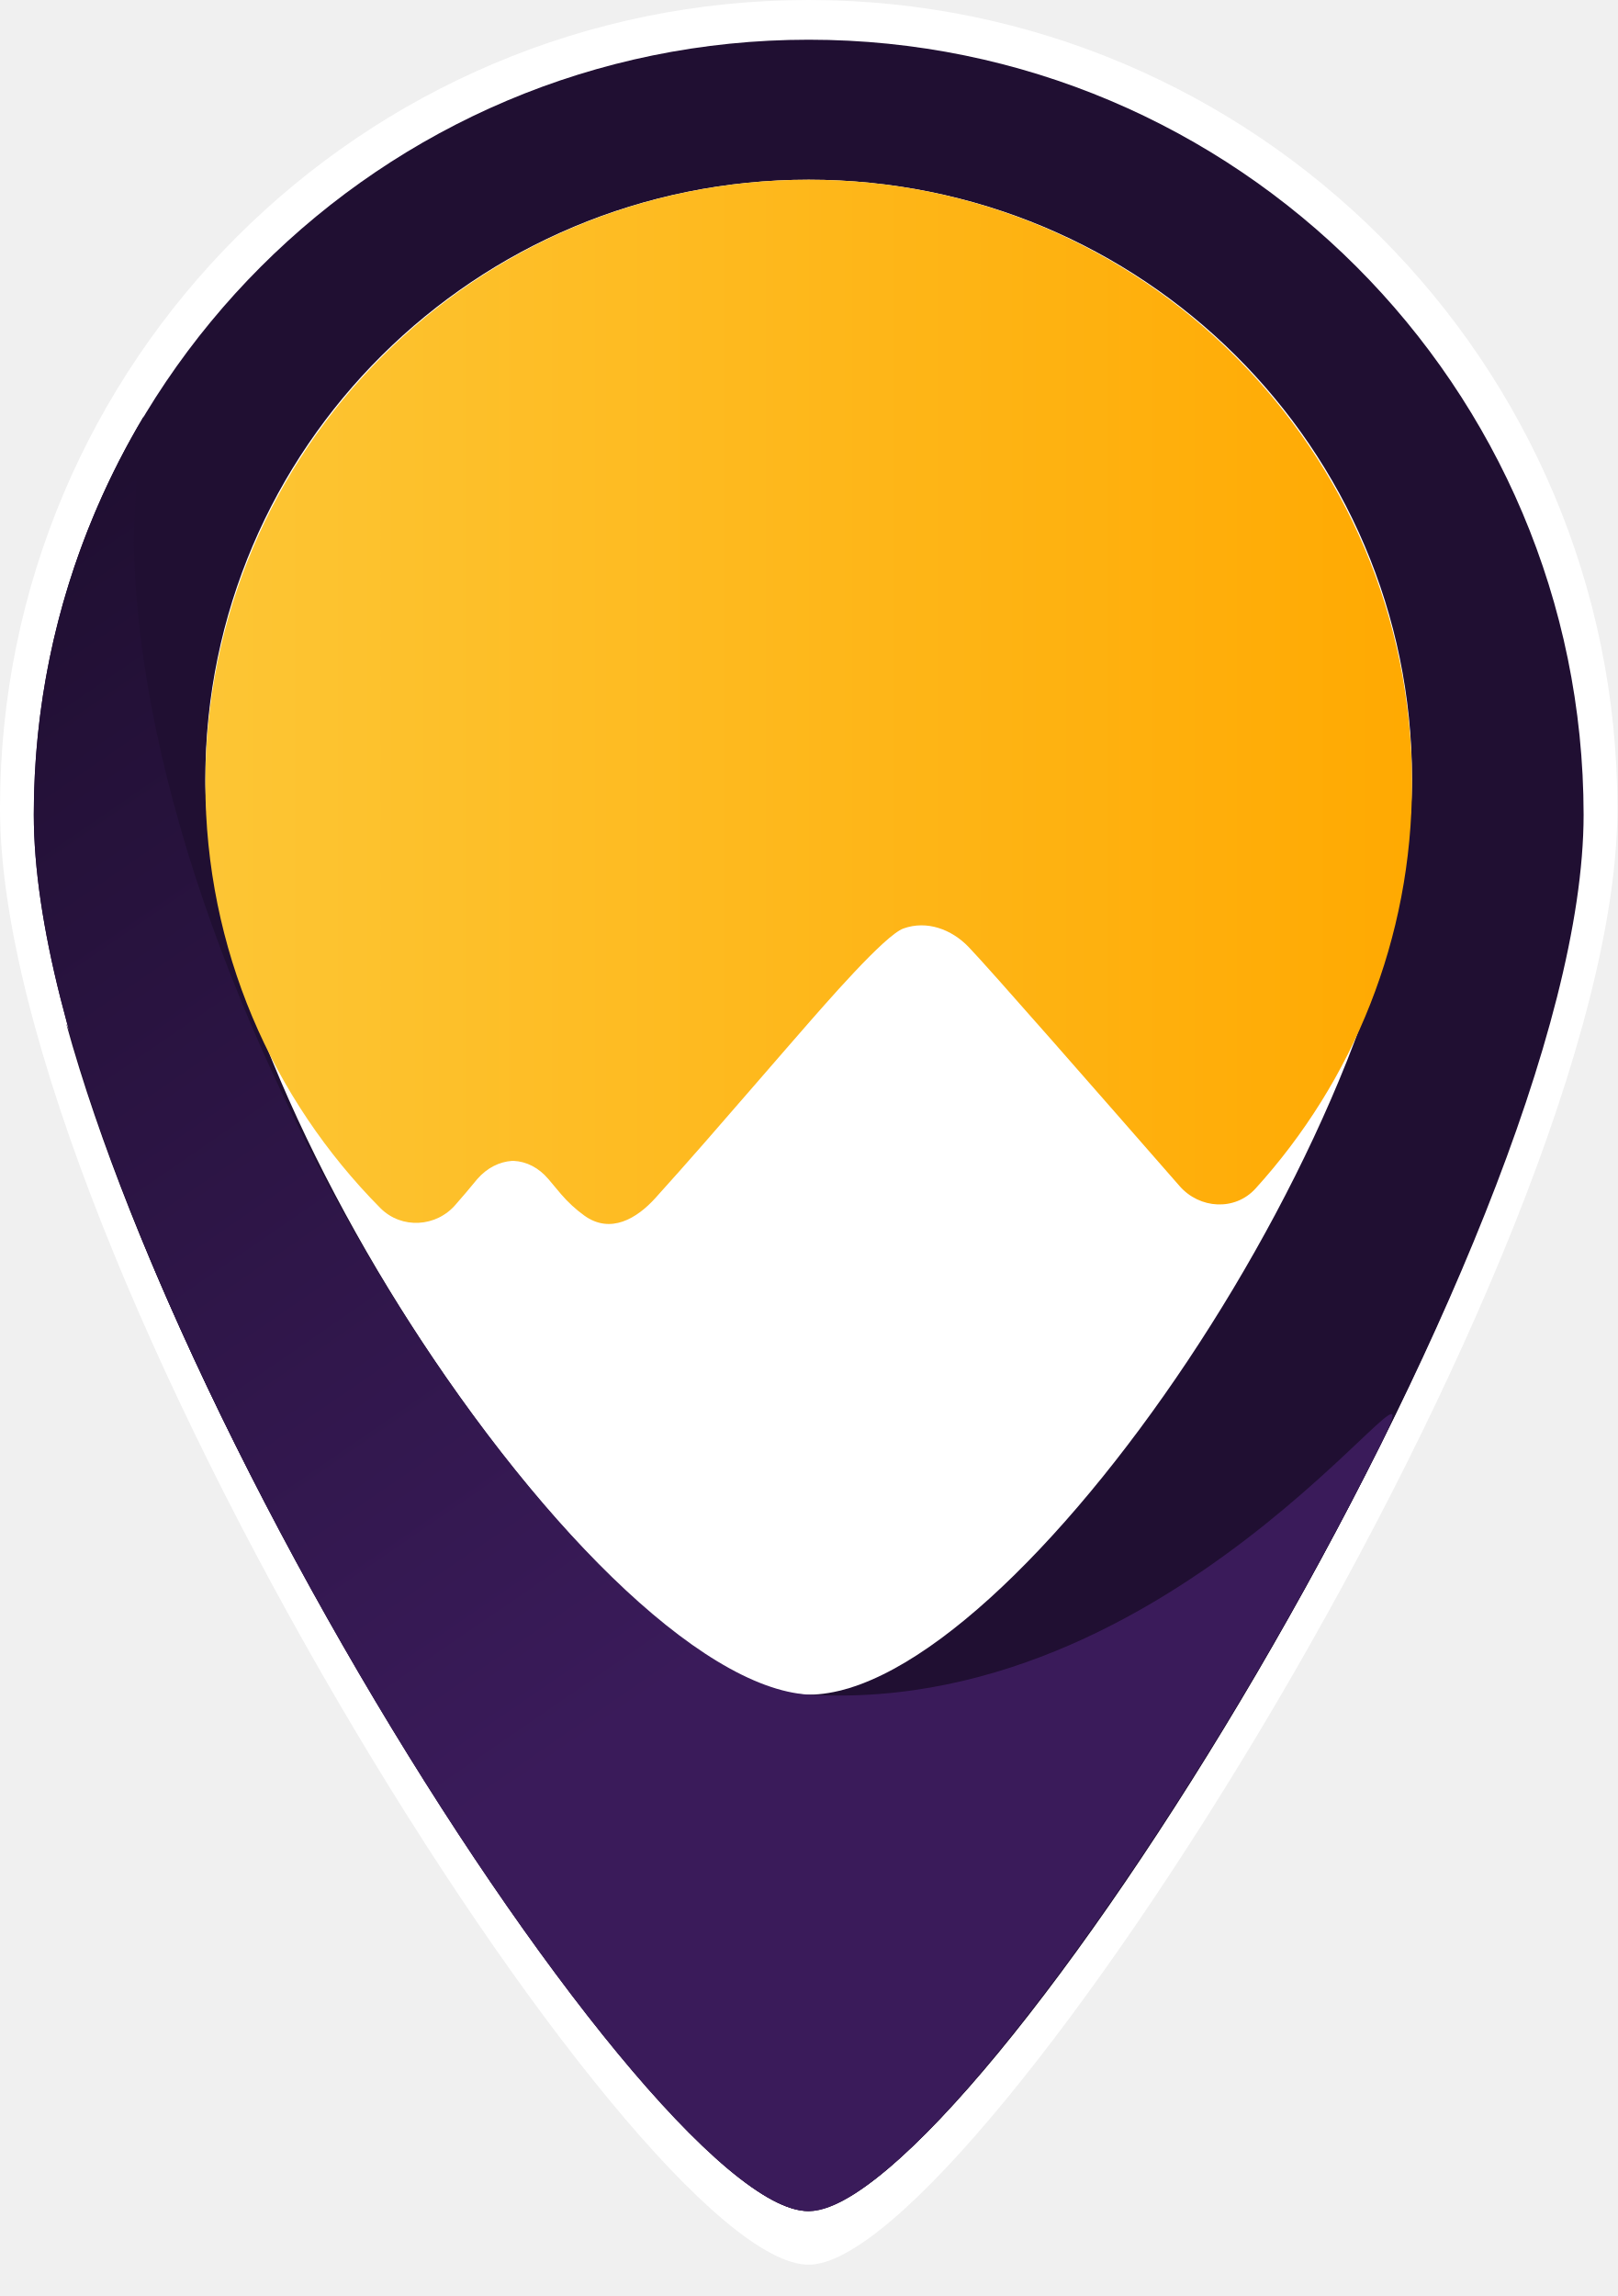
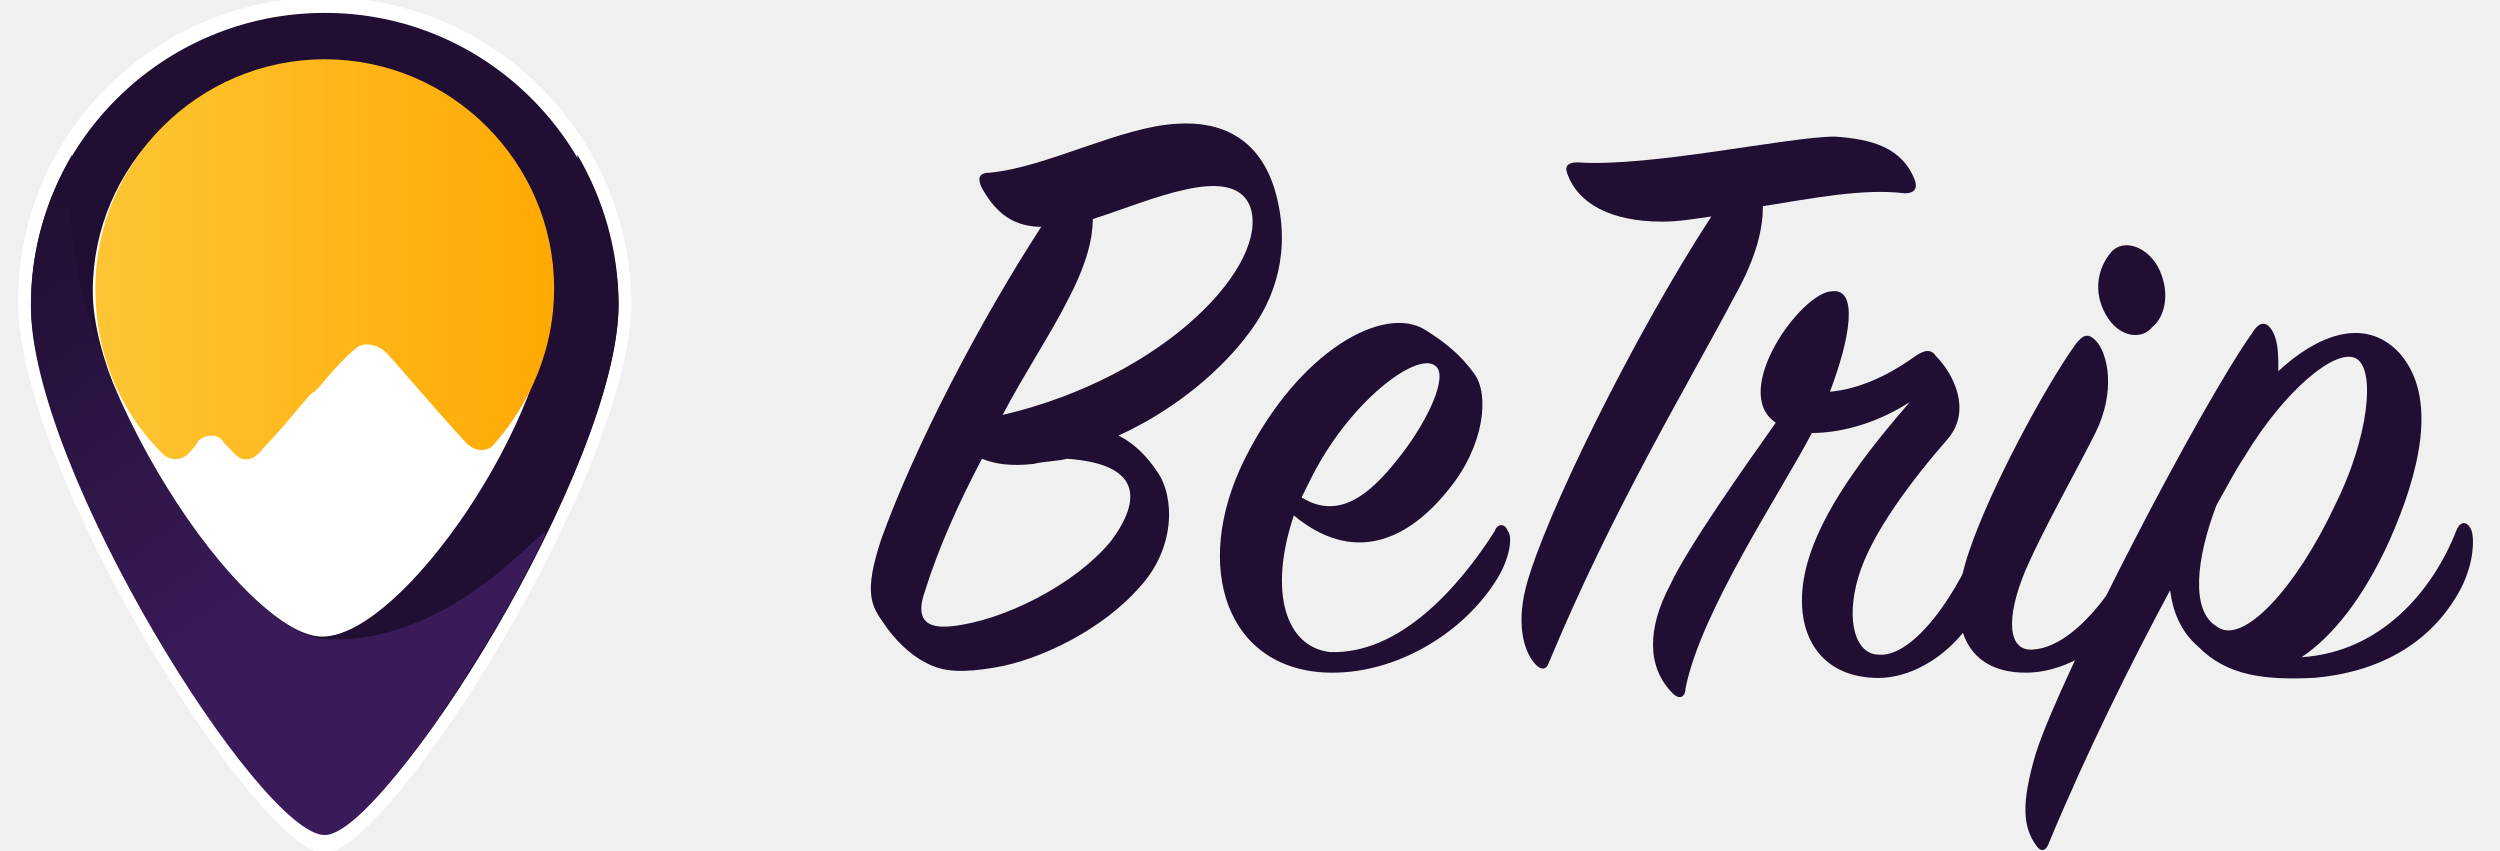
- <svg xmlns="http://www.w3.org/2000/svg" width="31" height="44" viewBox="0 0 31 44" fill="none">
-   <path d="M15.5 0C6.941 0 0 6.936 0 15.489C0 24.043 12.182 43.406 15.5 43.4C18.712 43.394 31 24.043 31 15.489C30.994 6.936 24.059 0 15.5 0Z" fill="white" />
-   <path d="M15.5 0.761C7.299 0.761 0.648 7.412 0.648 15.613C0.648 23.814 12.321 42.38 15.5 42.374C18.578 42.369 30.352 23.814 30.352 15.613C30.346 7.412 23.701 0.761 15.5 0.761Z" fill="#200F32" />
-   <path d="M27.063 14.925C27.063 21.265 19.452 32.476 15.5 32.476C11.807 32.476 3.936 21.265 3.936 14.925C3.936 8.584 9.11 3.444 15.5 3.444C21.89 3.444 27.063 8.584 27.063 14.925Z" fill="white" />
-   <path fill-rule="evenodd" clip-rule="evenodd" d="M7.29 23.151C7.695 23.559 8.364 23.52 8.736 23.081C8.876 22.923 9.012 22.76 9.147 22.596C9.339 22.376 9.575 22.264 9.812 22.247H9.829H9.846C10.088 22.258 10.325 22.376 10.511 22.596C10.55 22.644 10.591 22.692 10.632 22.74C10.673 22.788 10.714 22.836 10.753 22.884C10.883 23.036 11.035 23.177 11.199 23.295C11.7 23.656 12.207 23.352 12.563 22.957C13.204 22.248 13.832 21.523 14.459 20.799C14.665 20.562 14.87 20.325 15.076 20.088C15.132 20.026 15.203 19.943 15.287 19.846C15.848 19.201 16.956 17.926 17.314 17.794C17.765 17.631 18.238 17.811 18.56 18.143C18.965 18.563 21.071 20.972 22.608 22.729C22.994 23.171 23.672 23.21 24.065 22.776C25.928 20.724 27.063 17.998 27.063 15.008C27.063 8.622 21.886 3.444 15.5 3.444C9.113 3.444 3.936 8.622 3.936 15.008C3.936 18.184 5.217 21.061 7.29 23.151Z" fill="url(#paint0_linear)" />
-   <path d="M15.5 32.722C19.465 32.23 27.063 22.635 28.407 10.365C28.396 9.554 28.339 8.753 28.215 7.975C29.551 10.207 30.323 12.817 30.323 15.607C30.323 23.808 18.651 42.374 15.472 42.368C12.828 42.363 3.77 28.672 1.268 19.614C4.909 27.928 10.94 32.965 15.5 32.722Z" fill="url(#paint1_linear)" />
-   <path d="M15.5 32.476C11.318 32.23 2.707 19.683 2.565 10.365C2.587 9.554 2.632 8.753 2.756 7.975C1.421 10.213 0.648 12.823 0.648 15.613C0.648 23.814 12.321 42.38 15.5 42.374C17.422 42.368 22.737 35.126 26.457 27.691C27.849 24.901 22.869 32.91 15.5 32.476Z" fill="url(#paint2_linear)" />
-   <defs>
-     <linearGradient id="paint0_linear" x1="3.605" y1="15.185" x2="27.403" y2="15.185" gradientUnits="userSpaceOnUse">
-       <stop stop-color="#FDC635" />
-       <stop offset="1" stop-color="#FFA901" />
+ <svg xmlns="http://www.w3.org/2000/svg" version="1.1" x="0px" y="0px" viewBox="0 0 97 33" width="97" style="enable-background:new 0 0 97 33;" xml:space="preserve">
+   <style type="text/css">
+ 	.st0{fill:#200F32;}
+ 	.st1{fill:#FFFFFF;}
+ 	.st2{fill:url(#SVGID_1_);}
+ 	.st3{fill:url(#SVGID_2_);}
+ 	.st4{fill:url(#SVGID_3_);}
+ </style>
+   <g id="Слой_1">
+     <path class="st0" d="M40.4,8.8c-2.4,3.7-4.9,8.5-6.2,12.1c-0.7,2.1-0.4,2.6,0.1,3.3c0.4,0.6,1,1.2,1.6,1.5c0.7,0.4,1.5,0.4,2.7,0.2   c1.8-0.3,4.2-1.5,5.6-3.1c1.4-1.5,1.4-3.5,0.7-4.5c-0.4-0.6-0.9-1.1-1.5-1.4c2.4-1.1,4.1-2.7,5-3.9c1.1-1.4,1.7-3.3,1.1-5.5   c-0.6-2.2-2.2-2.8-3.8-2.7c-2.2,0.1-5.1,1.7-7.3,1.9c-0.4,0-0.5,0.2-0.3,0.6C38.5,8,39.1,8.8,40.4,8.8z M38.9,16.1   c0.9-1.7,1.9-3.2,2.5-4.4c0.8-1.5,1-2.5,1-3.2c2.2-0.7,5.4-2.2,6.1-0.5C49.3,10.2,45.3,14.6,38.9,16.1z M41.4,17.8   c2.9,0.2,2.9,1.6,1.7,3.2c-1.4,1.7-4.2,3.1-6.2,3.3c-1,0.1-1.4-0.3-1-1.4c0.5-1.6,1.3-3.4,2.2-5.1c0.5,0.2,1.1,0.3,2,0.2   C40.5,17.9,41,17.9,41.4,17.8z" />
+     <path class="st0" d="M50.2,20c2.3,1.9,4.4,1,6-1c1.4-1.7,1.6-3.7,1-4.5c-0.5-0.7-1.1-1.2-1.9-1.7c-1.6-1-4.9,0.8-7,5   s-0.7,8.3,3.4,8.3c2.5,0,5-1.5,6.3-3.5c0.6-0.9,0.7-1.8,0.5-2c-0.1-0.3-0.4-0.3-0.5,0c-1.4,2.2-3.7,4.8-6.4,4.7   C49.9,25.1,49.2,23,50.2,20z M50.5,19.3c0.1-0.2,0.2-0.4,0.3-0.6c1.5-3.1,4.2-5.1,4.9-4.5c0.5,0.4-0.3,2.1-1.3,3.4   C53.4,18.9,52.1,20.3,50.5,19.3z" />
+     <path class="st0" d="M66.4,8.4c-3,4.6-6.5,11.7-7.2,14.4c-0.4,1.6,0,2.6,0.4,3c0.2,0.2,0.4,0.2,0.5-0.1c2.5-6,5.3-10.6,7.2-14.2   c0.9-1.6,1.1-2.7,1.1-3.5c1.9-0.3,3.9-0.7,5.5-0.5c0.4,0,0.5-0.2,0.4-0.5c-0.5-1.3-1.7-1.6-3.1-1.7C69.4,5.3,64,6.5,61.2,6.3   c-0.3,0-0.5,0.1-0.4,0.4c0.4,1.2,1.7,1.9,3.7,1.9C65.1,8.6,65.7,8.5,66.4,8.4z" />
+     <path class="st0" d="M71,15.2c0.8-2.1,1.1-4,0.1-3.9c-1.2,0-4,3.9-2.2,5.1c-1.2,1.7-3.4,4.8-4.1,6.3c-0.9,1.7-0.9,3.2,0.1,4.2   c0.3,0.3,0.5,0.1,0.5-0.2c0.6-3,3.7-7.6,4.9-9.9c1,0,2.4-0.3,3.8-1.2c-1.3,1.5-3.2,3.8-3.9,6c-0.8,2.5,0.1,4.6,2.5,4.7   c1.7,0.1,3.6-1.3,4.3-3.2c0.4-0.9,0.3-1.7,0.2-2c-0.1-0.3-0.3-0.2-0.5,0c-1,2.4-2.6,4.4-3.8,4.3c-0.9,0-1.3-1.3-0.8-3   c0.5-1.7,2.1-3.8,3.5-5.4c0.9-1.1,0.2-2.5-0.5-3.2c-0.2-0.3-0.5-0.2-0.9,0.1C73.2,14.6,72.1,15.1,71,15.2z" />
+     <path class="st0" d="M83.8,10.5c-0.4-0.9-1.4-1.3-1.9-0.7c-0.5,0.6-0.7,1.5-0.2,2.4c0.5,0.9,1.4,1,1.8,0.5   C84,12.3,84.2,11.4,83.8,10.5z M78.6,26.1c1.8,0,3.8-1.4,4.8-3.4c0.4-0.8,0.5-1.5,0.2-2c-0.1-0.3-0.4-0.3-0.5,0   c-1,2.3-2.7,4.4-4.2,4.5c-1,0.1-1.1-1.2-0.3-3.1c0.7-1.6,2-3.9,2.7-5.3c0.8-1.6,0.5-3.1,0-3.6c-0.3-0.3-0.5-0.2-0.8,0.2   c-1.2,1.7-3.3,5.6-4.1,8C75.5,24,76.1,26.1,78.6,26.1z" />
+     <path class="st0" d="M89.3,25.5c1.2-0.8,2.4-2.3,3.4-4.5c1.2-2.7,1.9-5.6,0.4-7.3c-1.4-1.5-3.3-0.6-4.7,0.7c0-0.6,0-1.1-0.2-1.5   c-0.2-0.4-0.5-0.5-0.8,0c-2,2.8-7.4,13.2-8.4,16.3c-0.6,2-0.5,2.9,0,3.6c0.2,0.3,0.4,0.2,0.5-0.1c1.5-3.6,3.2-7,4.7-9.8   c0.1,0.8,0.4,1.6,1.1,2.2c1.1,1.1,2.5,1.3,4.5,1.2c2.3-0.2,4.5-1.2,5.7-3.5c0.5-1,0.5-1.9,0.4-2.2c-0.1-0.3-0.4-0.5-0.6,0   C94.4,22.9,92.4,25.3,89.3,25.5z M86,19.6c0.4-0.7,0.7-1.3,1.1-1.9c1.5-2.5,3.5-4.2,4.3-3.8c0.8,0.4,0.5,3.1-0.8,5.7   c-1.5,3.2-3.6,5.5-4.6,4.7C85,23.7,85.2,21.7,86,19.6z" />
+   </g>
+   <g id="Слой_2">
+     <path class="st1" d="M12.6-0.1C6-0.1,0.7,5.2,0.7,11.7c0,6.6,9.3,21.4,11.9,21.4c2.5,0,11.9-14.8,11.9-21.4   C24.4,5.2,19.1-0.1,12.6-0.1z" />
+     <path class="st0" d="M12.6,0.5C6.3,0.5,1.2,5.6,1.2,11.8s8.9,20.5,11.4,20.5c2.4,0,11.4-14.2,11.4-20.5C23.9,5.6,18.9,0.5,12.6,0.5   z" />
+     <path class="st1" d="M21.4,11.3c0,4.9-5.8,13.4-8.9,13.4c-2.8,0-8.9-8.6-8.9-13.4c0-4.9,4-8.8,8.9-8.8C17.5,2.5,21.4,6.4,21.4,11.3   z" />
+     <linearGradient id="SVGID_1_" gradientUnits="userSpaceOnUse" x1="3.455" y1="23.822" x2="21.691" y2="23.822" gradientTransform="matrix(1 0 0 -1 0 34)">
+       <stop offset="0" style="stop-color:#FDC635" />
+       <stop offset="1" style="stop-color:#FFA901" />
    </linearGradient>
-     <linearGradient id="paint1_linear" x1="26.451" y1="-7.835" x2="16.485" y2="17.329" gradientUnits="userSpaceOnUse">
-       <stop stop-color="#3A1B5A" />
-       <stop offset="0.373" stop-color="#200F32" />
+     <path class="st2" d="M6.3,17.6c0.3,0.3,0.8,0.3,1.1-0.1c0.1-0.1,0.2-0.2,0.3-0.4C7.8,17,8,16.9,8.2,16.9h0h0c0.2,0,0.4,0.1,0.5,0.3   c0,0,0.1,0.1,0.1,0.1c0,0,0.1,0.1,0.1,0.1c0.1,0.1,0.2,0.2,0.3,0.3c0.4,0.3,0.8,0,1-0.3c0.5-0.5,1-1.1,1.5-1.7   c0.2-0.2,0.3-0.4,0.5-0.5c0,0,0.1-0.1,0.2-0.2c0.4-0.5,1.3-1.5,1.6-1.6c0.3-0.1,0.7,0,1,0.3c0.3,0.3,1.9,2.2,3.1,3.5   c0.3,0.3,0.8,0.4,1.1,0c1.4-1.6,2.3-3.7,2.3-6c0-4.9-4-8.9-8.9-8.9c-4.9,0-8.9,4-8.9,8.9C3.7,13.8,4.7,16,6.3,17.6z" />
+     <linearGradient id="SVGID_2_" gradientUnits="userSpaceOnUse" x1="20.96" y1="40.132" x2="13.324" y2="20.85" gradientTransform="matrix(1 0 0 -1 0 34)">
+       <stop offset="0" style="stop-color:#3A1B5A" />
+       <stop offset="0.373" style="stop-color:#200F32" />
    </linearGradient>
-     <linearGradient id="paint2_linear" x1="16.755" y1="29.747" x2="-4.394" y2="-1.008" gradientUnits="userSpaceOnUse">
-       <stop stop-color="#3A1B5A" />
-       <stop offset="0.677" stop-color="#200F32" />
+     <path class="st3" d="M12.6,24.9c3-0.4,8.9-7.7,9.9-17.1c0-0.6-0.1-1.2-0.1-1.8c1,1.7,1.6,3.7,1.6,5.8c0,6.3-8.9,20.5-11.4,20.5   c-2,0-9-10.5-10.9-17.4C4.5,21.3,9.1,25.1,12.6,24.9z" />
+     <linearGradient id="SVGID_3_" gradientUnits="userSpaceOnUse" x1="13.543" y1="11.342" x2="-2.662" y2="34.909" gradientTransform="matrix(1 0 0 -1 0 34)">
+       <stop offset="0" style="stop-color:#3A1B5A" />
+       <stop offset="0.677" style="stop-color:#200F32" />
    </linearGradient>
-   </defs>
+     <path class="st4" d="M12.6,24.8C9.4,24.6,2.8,15,2.7,7.8c0-0.6,0.1-1.2,0.1-1.8c-1,1.7-1.6,3.7-1.6,5.9c0,6.3,8.9,20.5,11.4,20.5   c1.5,0,5.5-5.6,8.4-11.3C22,19,18.2,25.1,12.6,24.8z" />
+   </g>
</svg>
